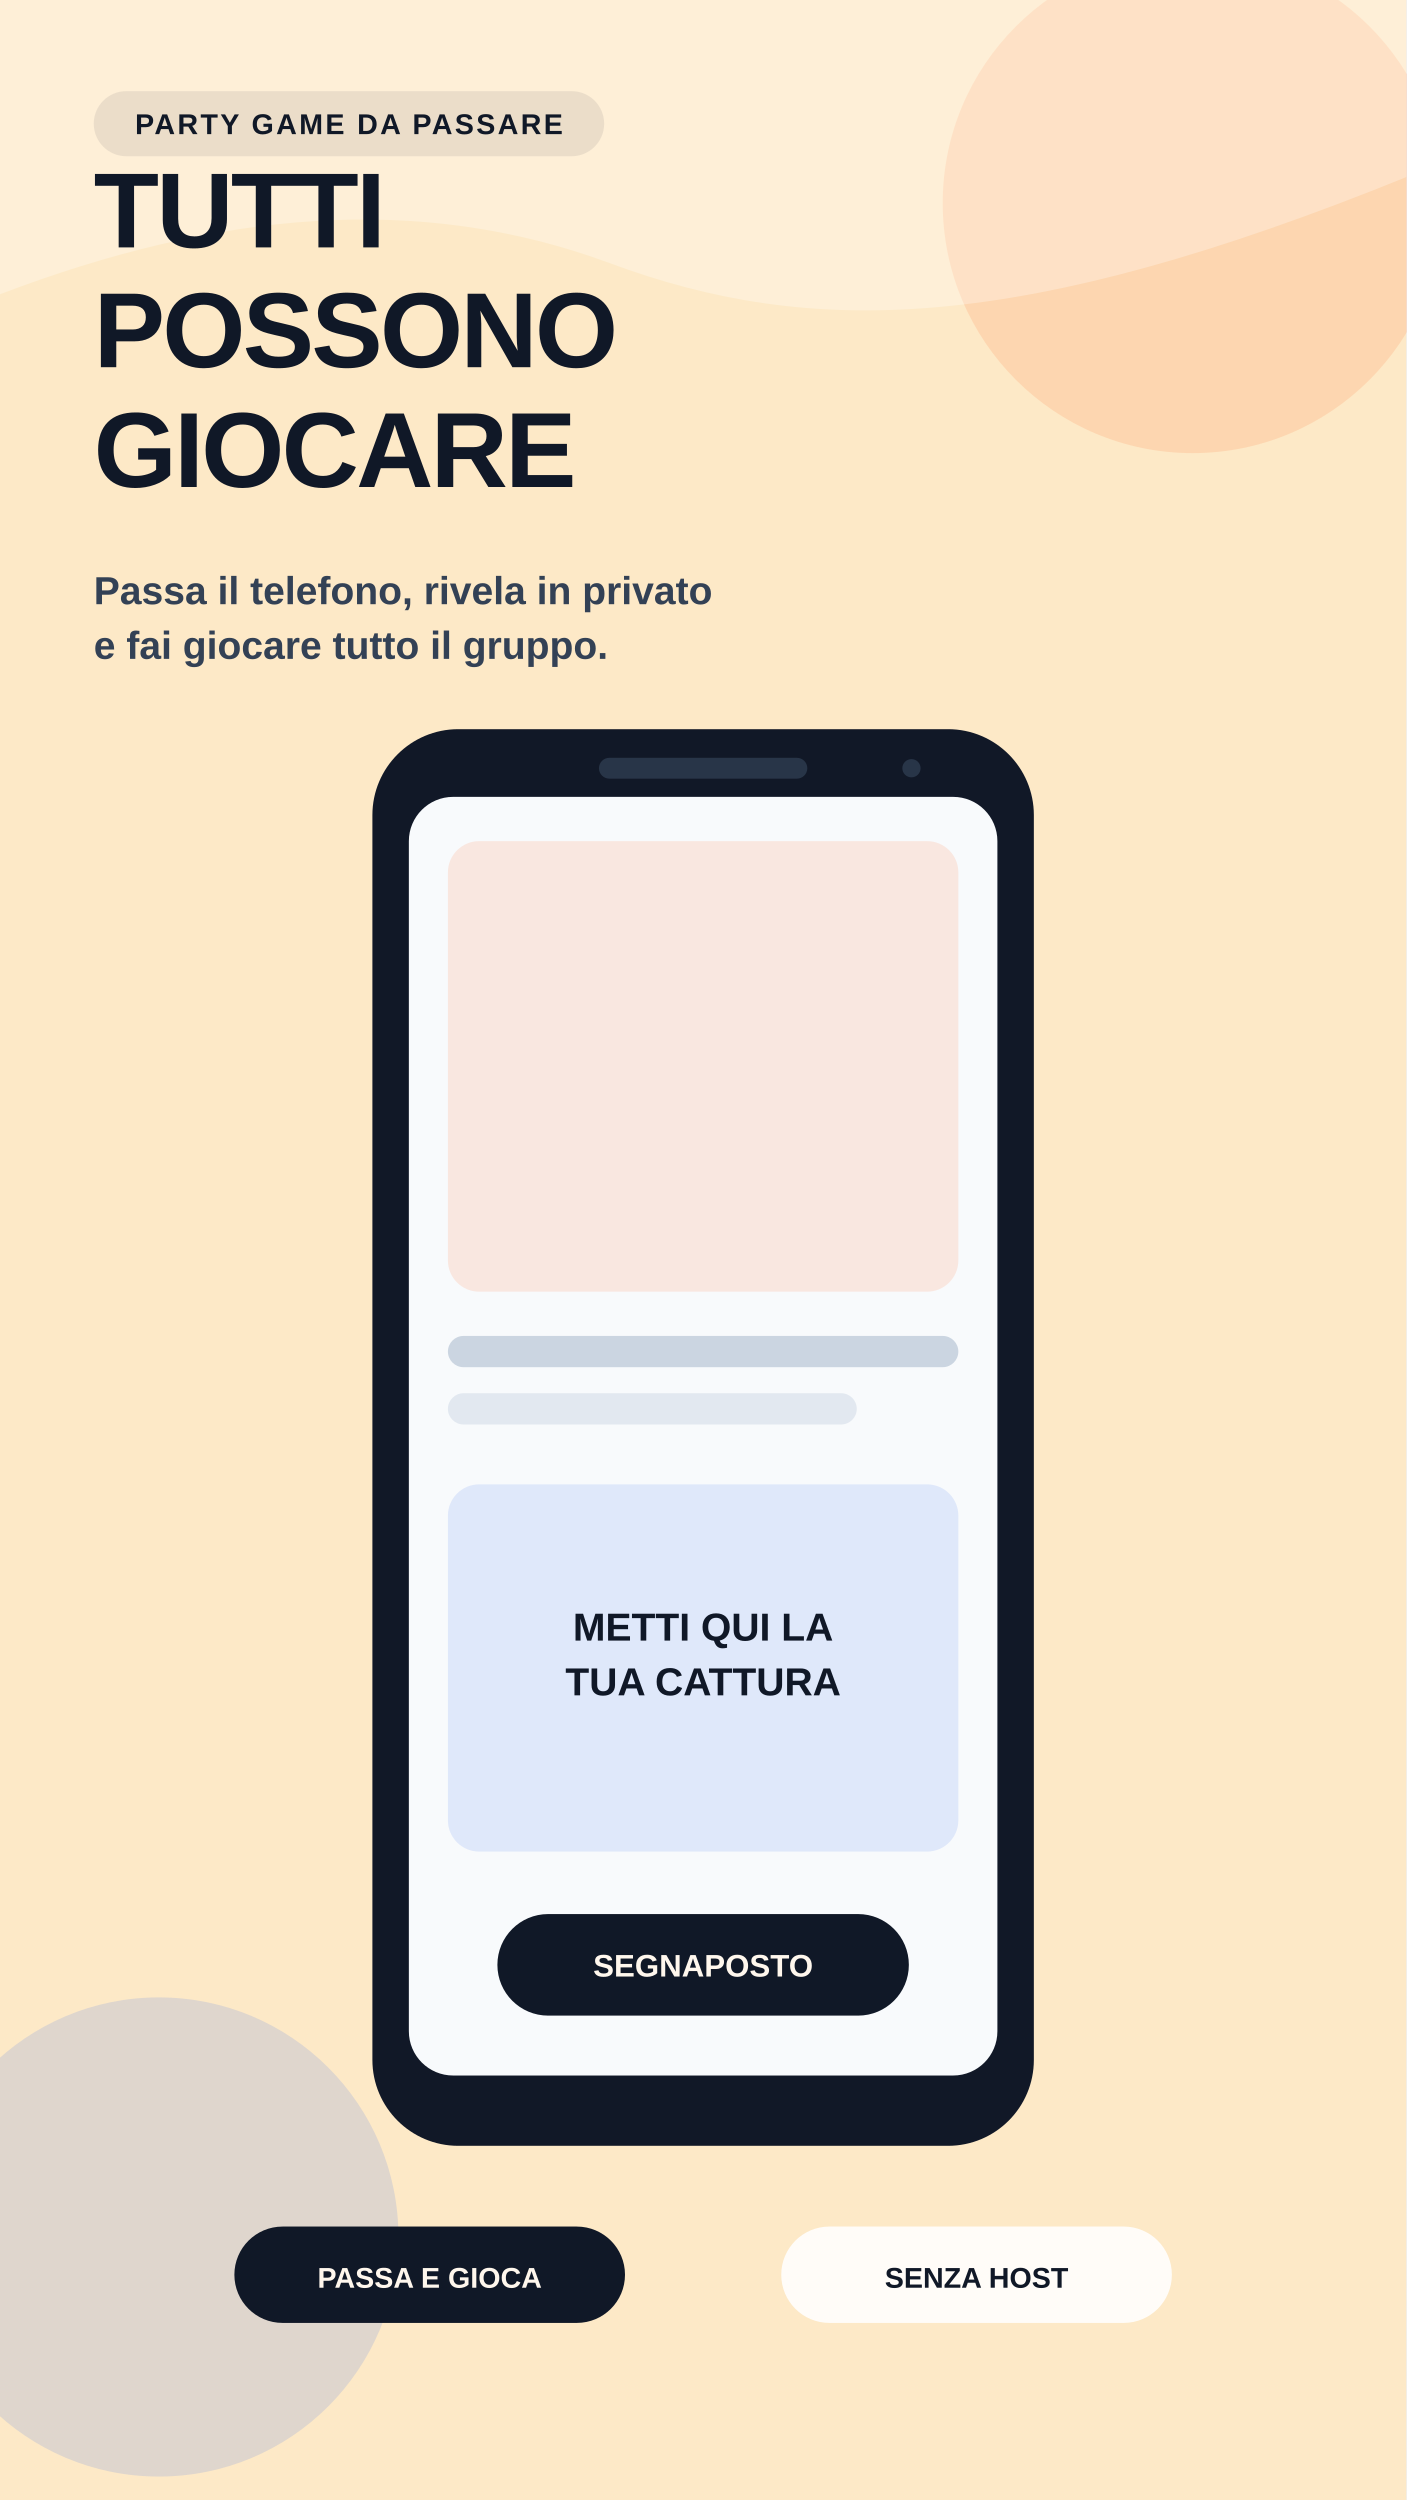
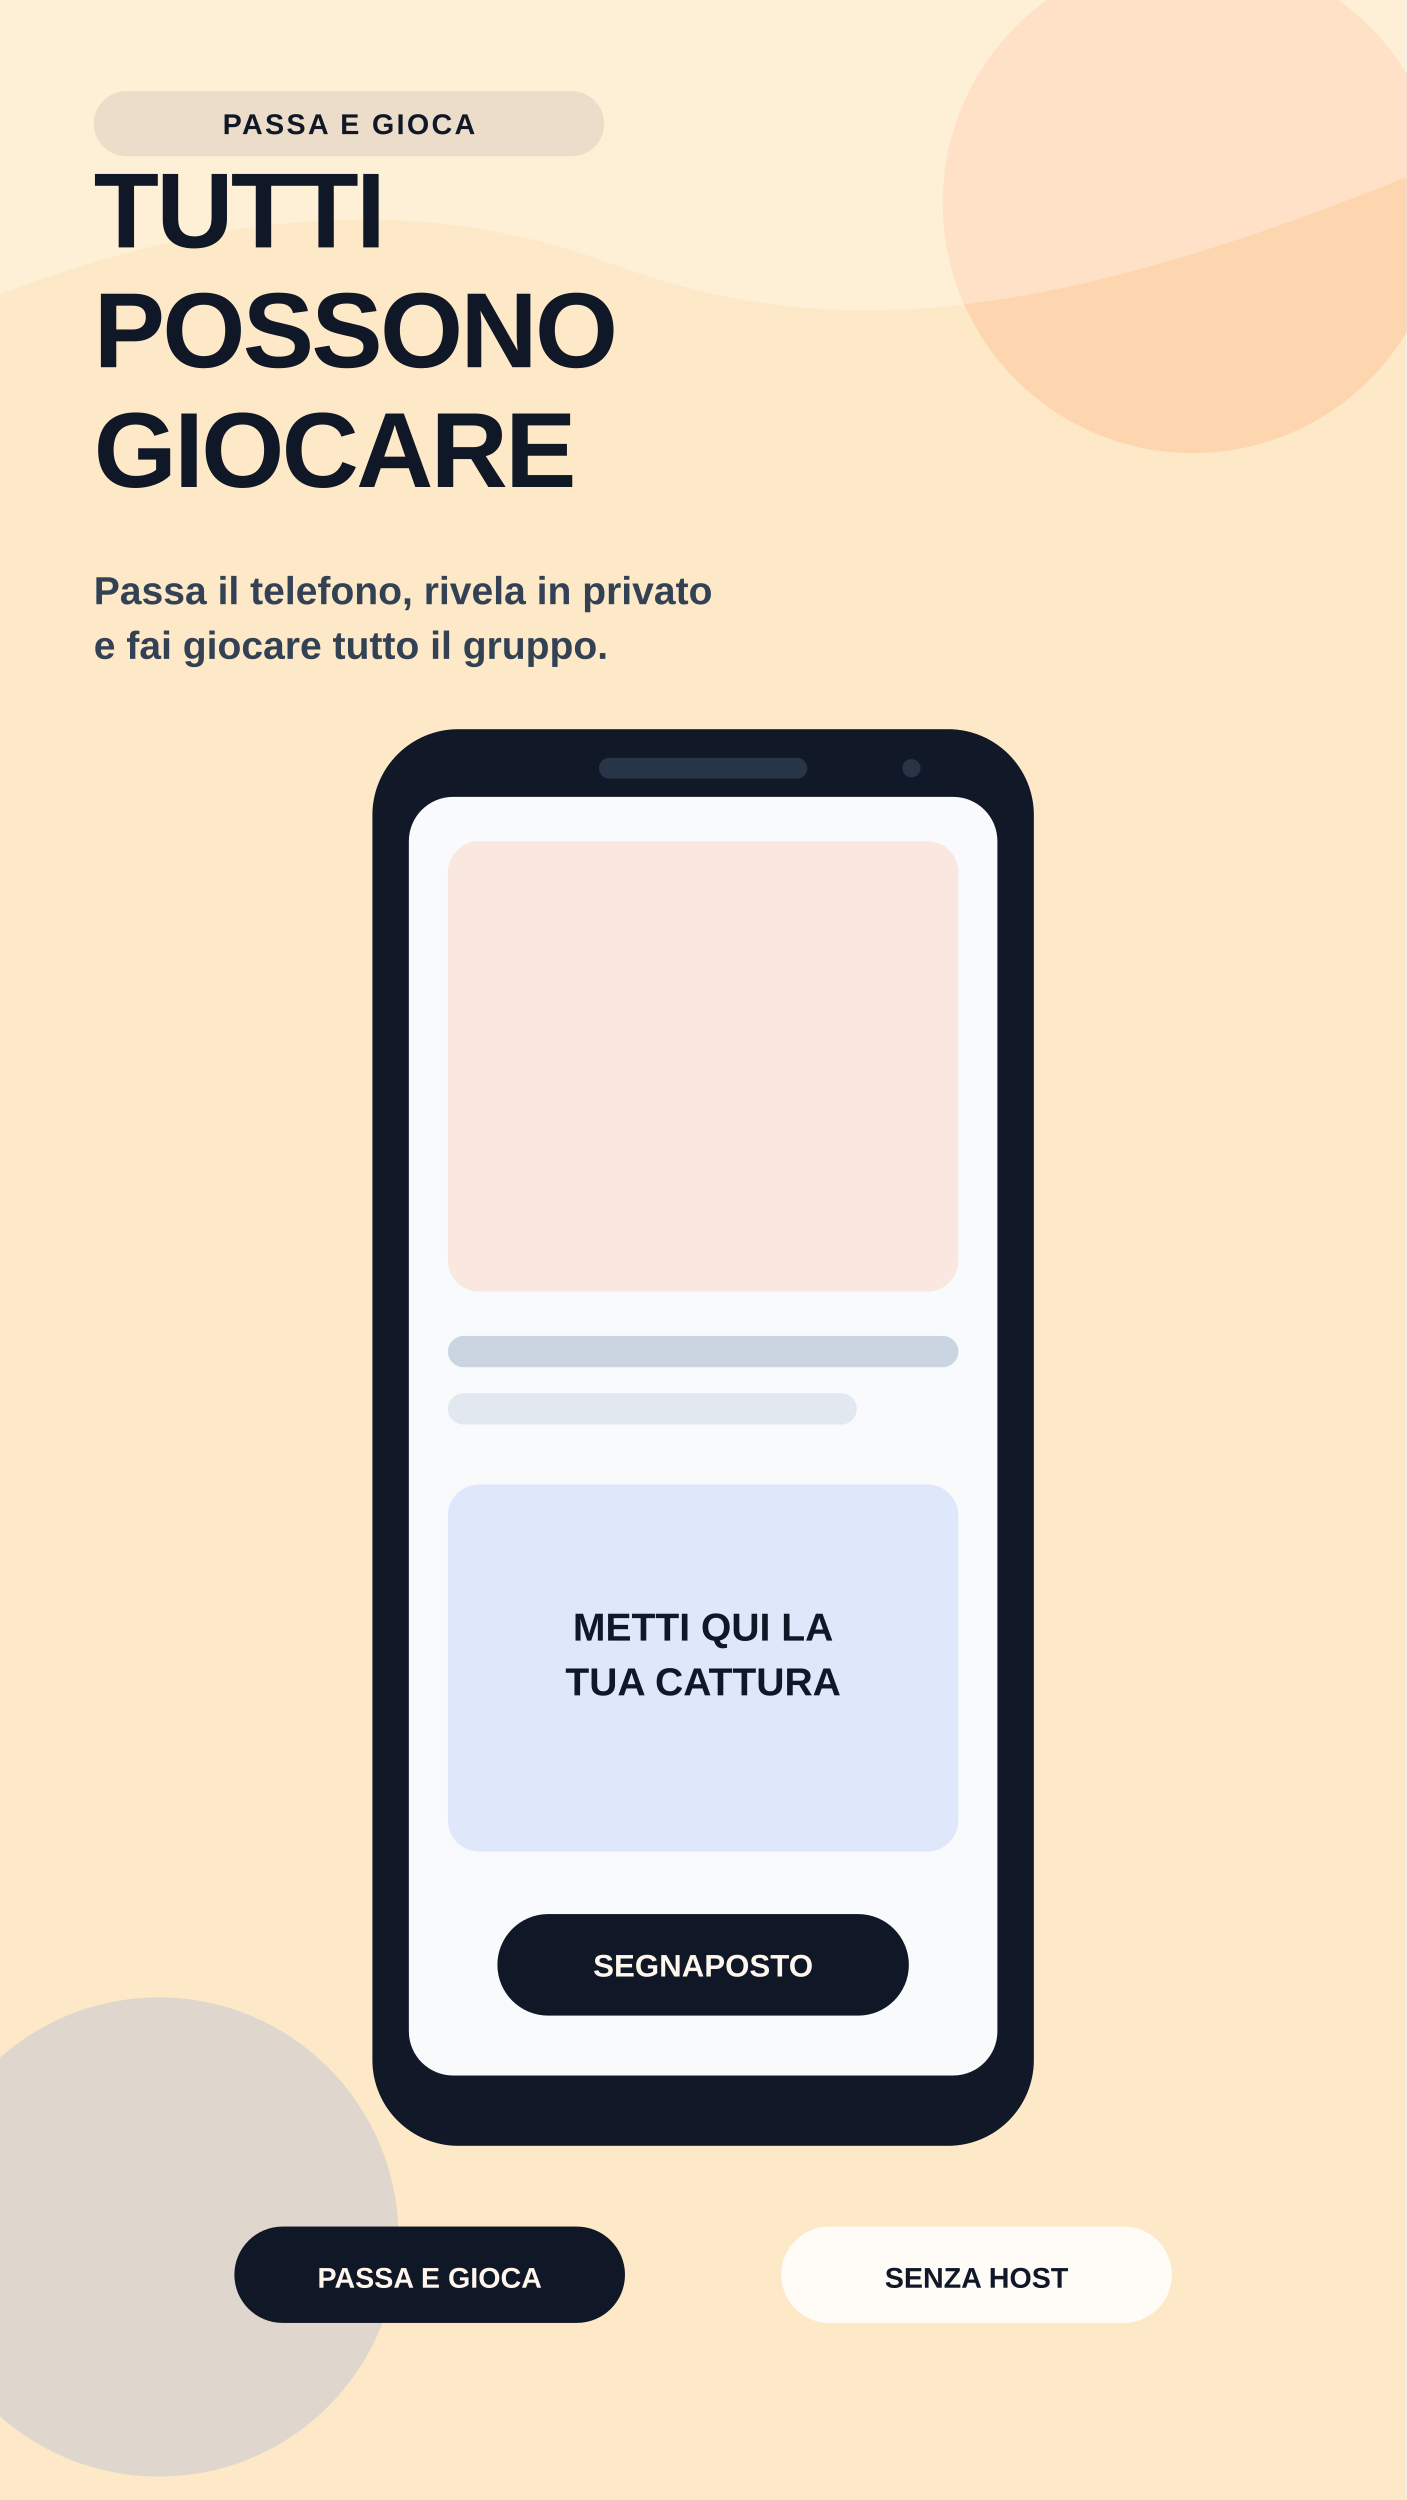
<svg xmlns="http://www.w3.org/2000/svg" width="1080" height="1920" viewBox="0 0 1080 1920" fill="none">
  <rect width="1080" height="1920" fill="#FDE9C7" />
  <circle cx="916" cy="156" r="192" fill="#FF6B35" fill-opacity="0.15" />
  <circle cx="122" cy="1718" r="184" fill="#2563EB" fill-opacity="0.14" />
  <path d="M0 226C168 162 322 148 468 202C624 260 784 256 1080 136V0H0V226Z" fill="#FFFFFF" fill-opacity="0.28" />
  <rect x="72" y="70" width="392" height="50" rx="25" fill="#101827" fill-opacity="0.08" />
-   <text x="268" y="103" text-anchor="middle" fill="#101827" font-family="Bahnschrift, Segoe UI, Arial, sans-serif" font-size="22" font-weight="800" letter-spacing="1.8">PARTY GAME DA PASSARE</text>
+   <text x="268" y="103" text-anchor="middle" fill="#101827" font-family="Bahnschrift, Segoe UI, Arial, sans-serif" font-size="22" font-weight="800" letter-spacing="1.8">PASSA E GIOCA</text>
  <text x="72" y="190" fill="#101827" font-family="Bahnschrift, Segoe UI, Arial, sans-serif" font-size="82" font-weight="800" letter-spacing="-2">TUTTI</text>
  <text x="72" y="282" fill="#101827" font-family="Bahnschrift, Segoe UI, Arial, sans-serif" font-size="82" font-weight="800" letter-spacing="-2">POSSONO</text>
  <text x="72" y="374" fill="#101827" font-family="Bahnschrift, Segoe UI, Arial, sans-serif" font-size="82" font-weight="800" letter-spacing="-2">GIOCARE</text>
  <text x="72" y="464" fill="#334155" font-family="Bahnschrift, Segoe UI, Arial, sans-serif" font-size="30" font-weight="600">Passa il telefono, rivela in privato</text>
  <text x="72" y="506" fill="#334155" font-family="Bahnschrift, Segoe UI, Arial, sans-serif" font-size="30" font-weight="600">e fai giocare tutto il gruppo.</text>
  <g id="phone">
    <rect x="286" y="560" width="508" height="1088" rx="66" fill="#111827" />
    <rect x="314" y="612" width="452" height="982" rx="34" fill="#F8FAFC" />
    <rect x="460" y="582" width="160" height="16" rx="8" fill="#283548" />
    <circle cx="700" cy="590" r="7" fill="#283548" />
    <rect x="344" y="646" width="392" height="346" rx="24" fill="#FF6B35" fill-opacity="0.14" />
    <rect x="344" y="1026" width="392" height="24" rx="12" fill="#CBD5E1" />
    <rect x="344" y="1070" width="314" height="24" rx="12" fill="#E2E8F0" />
    <rect x="344" y="1140" width="392" height="282" rx="24" fill="#2563EB" fill-opacity="0.12" />
    <rect x="382" y="1470" width="316" height="78" rx="39" fill="#101827" />
    <text x="540" y="1260" text-anchor="middle" fill="#101827" font-family="Bahnschrift, Segoe UI, Arial, sans-serif" font-size="30" font-weight="800">METTI QUI LA</text>
    <text x="540" y="1302" text-anchor="middle" fill="#101827" font-family="Bahnschrift, Segoe UI, Arial, sans-serif" font-size="30" font-weight="800">TUA CATTURA</text>
    <text x="540" y="1518" text-anchor="middle" fill="#FFF7ED" font-family="Bahnschrift, Segoe UI, Arial, sans-serif" font-size="24" font-weight="800">SEGNAPOSTO</text>
  </g>
  <rect x="180" y="1710" width="300" height="74" rx="37" fill="#101827" />
  <text x="330" y="1757" text-anchor="middle" fill="#FFF7ED" font-family="Bahnschrift, Segoe UI, Arial, sans-serif" font-size="22" font-weight="800">PASSA E GIOCA</text>
  <rect x="600" y="1710" width="300" height="74" rx="37" fill="#FFFFFF" fill-opacity="0.88" />
  <text x="750" y="1757" text-anchor="middle" fill="#101827" font-family="Bahnschrift, Segoe UI, Arial, sans-serif" font-size="22" font-weight="800">SENZA HOST</text>
</svg>
